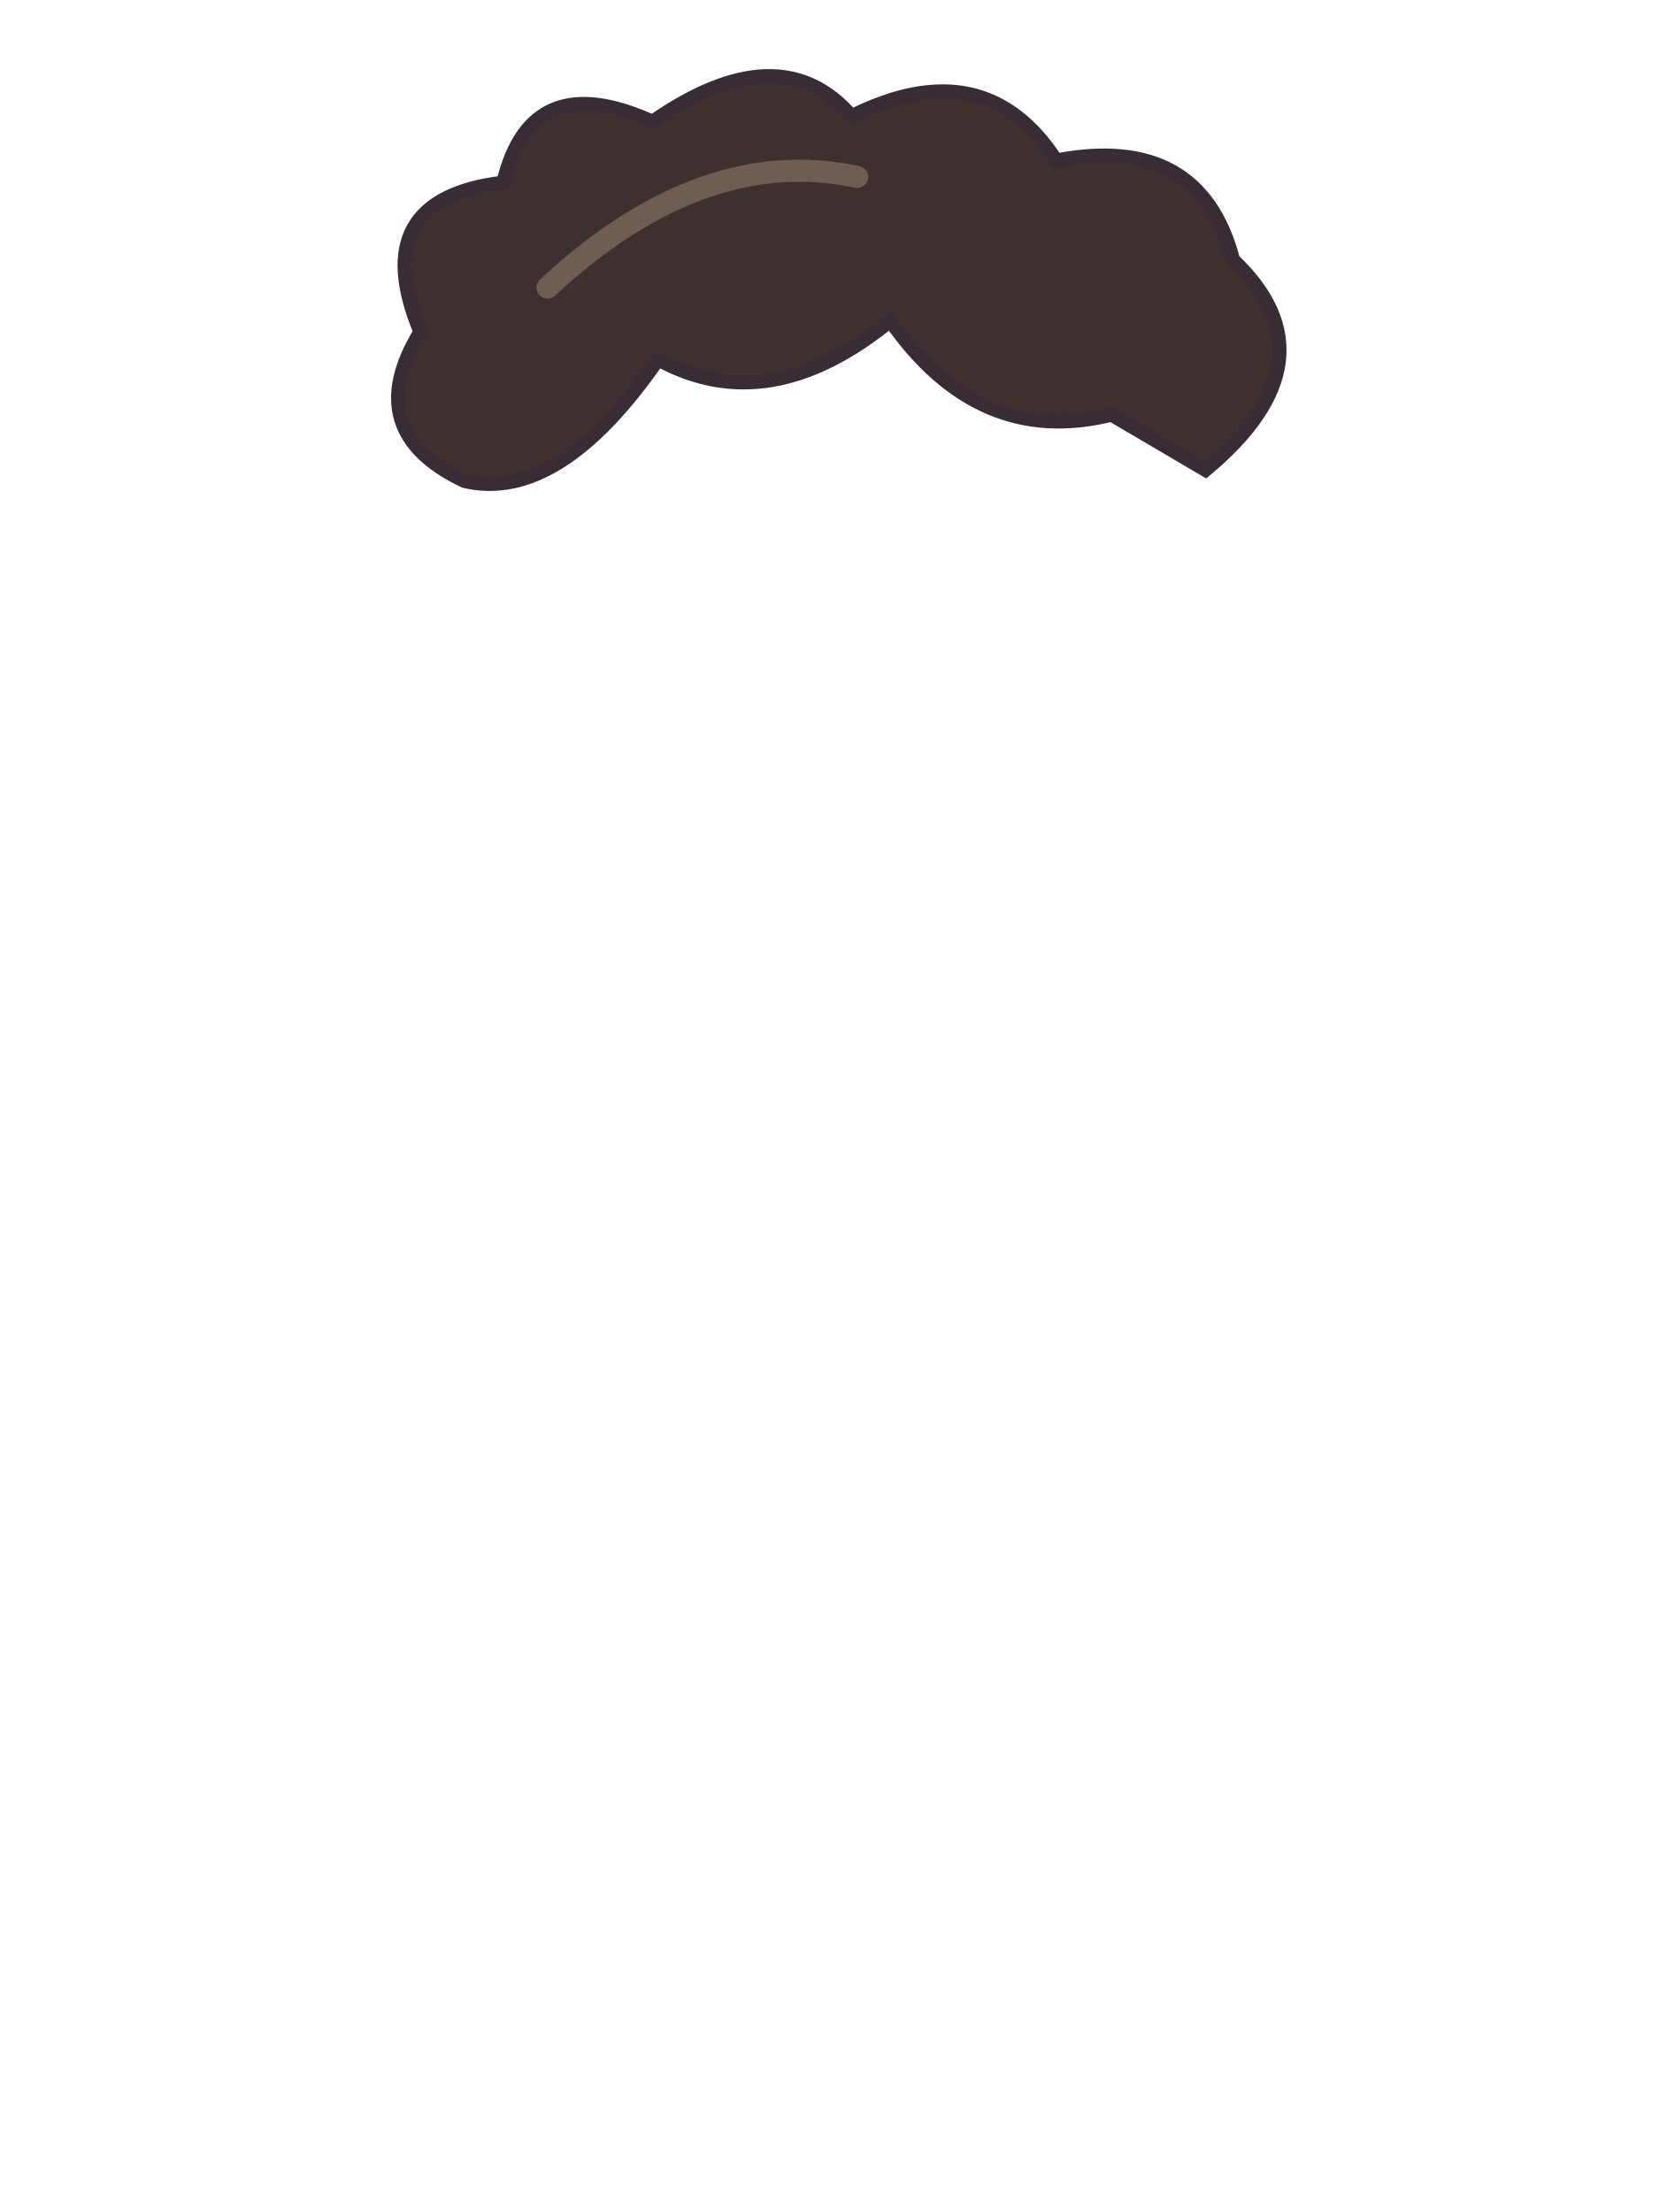
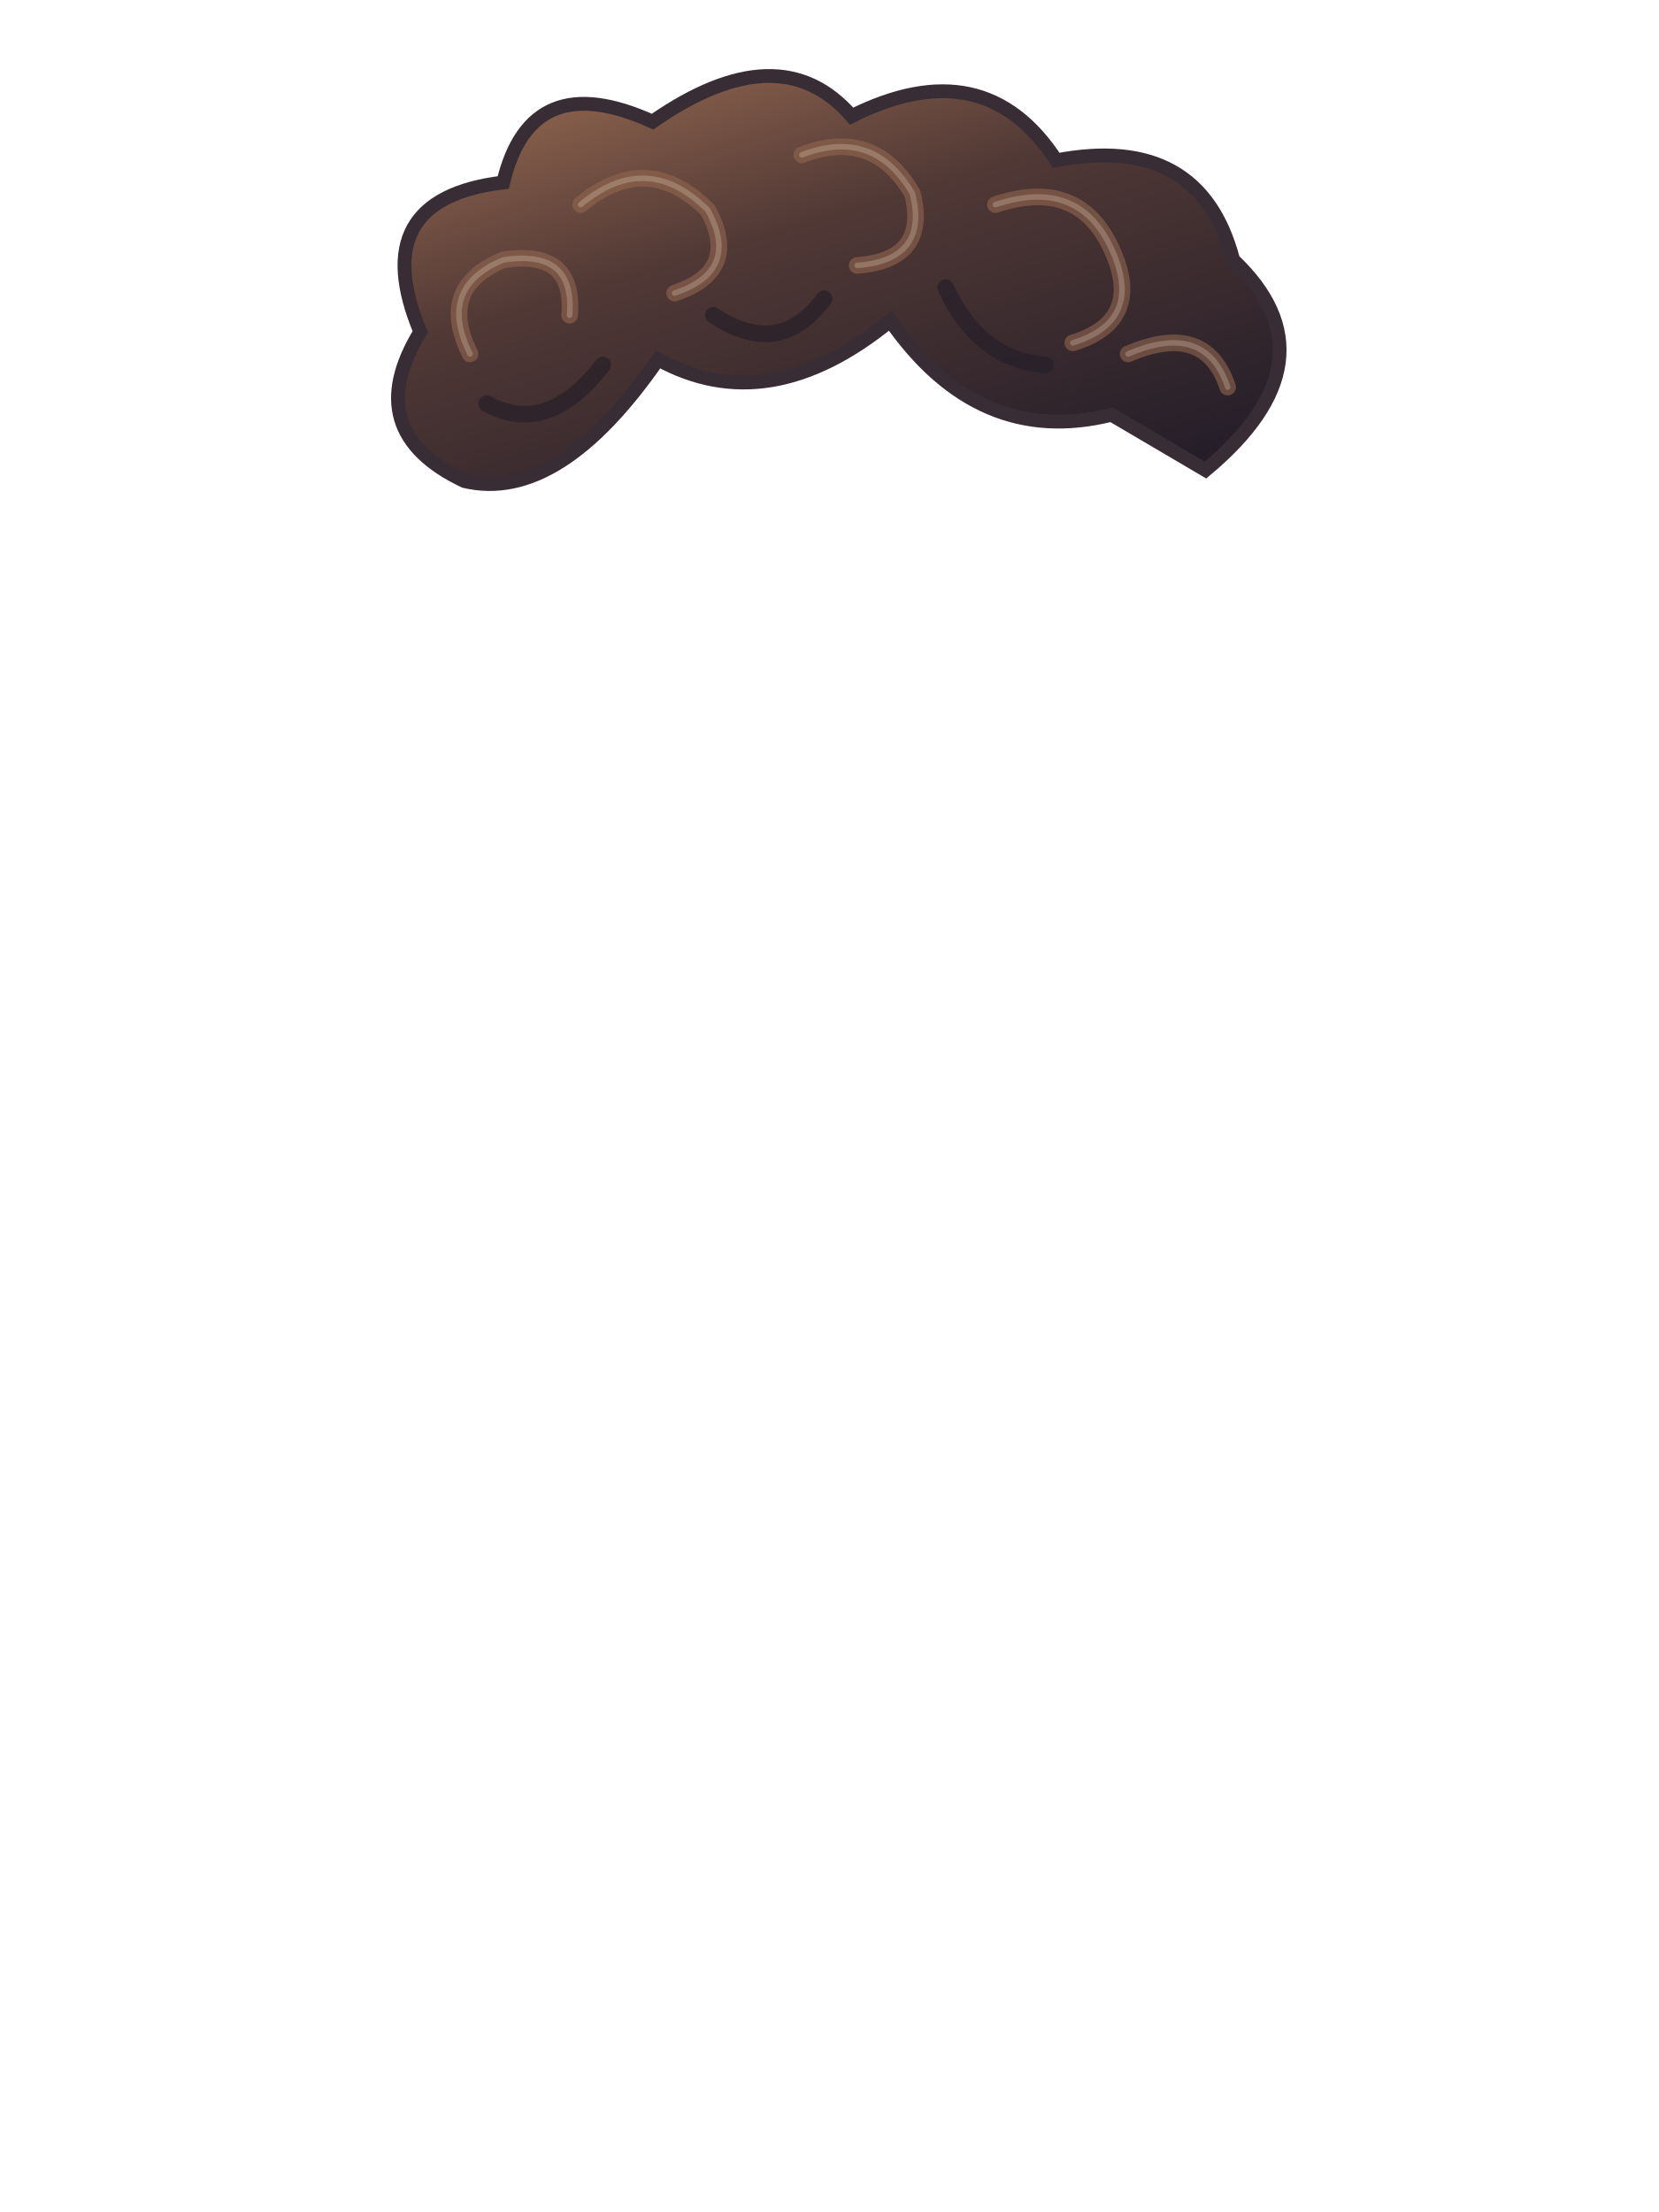
<svg xmlns="http://www.w3.org/2000/svg" viewBox="0 0 300 400">
  <defs>
    <radialGradient id="skin" cx=".32" cy=".2" r=".85">
      <stop stop-color="#eac086" />
      <stop offset=".55" stop-color="#93603e" />
      <stop offset="1" stop-color="#392b37" />
    </radialGradient>
    <linearGradient id="cloth" x2=".8" y2="1">
      <stop stop-color="#3d5b75" />
      <stop offset=".5" stop-color="#253648" />
      <stop offset="1" stop-color="#101b2d" />
    </linearGradient>
    <linearGradient id="metal" x2=".75" y2="1">
      <stop stop-color="#dce6e9" />
      <stop offset=".3" stop-color="#7e98ac" />
      <stop offset=".48" stop-color="#e1e9eb" />
      <stop offset=".55" stop-color="#496477" />
      <stop offset="1" stop-color="#192c40" />
    </linearGradient>
    <linearGradient id="trim" x2="1" y2="1">
      <stop stop-color="#edfcff" />
      <stop offset=".4" stop-color="#58e4f5" />
      <stop offset="1" stop-color="#287c9f" />
    </linearGradient>
    <linearGradient id="leather" x2=".8" y2="1">
      <stop stop-color="#c59269" />
      <stop offset=".5" stop-color="#855339" />
      <stop offset="1" stop-color="#392722" />
    </linearGradient>
    <linearGradient id="hair" x2=".3" y2="1">
      <stop stop-color="#8f5a36" />
      <stop offset=".6" stop-color="#492b25" />
      <stop offset="1" stop-color="#241b22" />
    </linearGradient>
    <radialGradient id="lens" cx=".3" cy=".15">
      <stop stop-color="#84d9ef" />
      <stop offset=".6" stop-color="#153e64" />
      <stop offset="1" stop-color="#09182b" />
    </radialGradient>
  </defs>
-   <path d="M84 87Q65 78 76 60Q66 36 91 33Q96 12 118 22Q141 6 154 21Q178 9 191 29Q217 24 223 47Q242 65 218 85L201 75Q177 81 161 58Q139 76 119 65Q101 91 84 87Z" fill="#3f3030" stroke="#382c35" stroke-width="2.5" />
-   <path d="M99 52Q127 26 155 32" fill="none" stroke="#ffe0bc" opacity=".25" stroke-width="4" stroke-linecap="round" />
+   <path d="M84 87Q65 78 76 60Q66 36 91 33Q96 12 118 22Q141 6 154 21Q178 9 191 29Q217 24 223 47Q242 65 218 85L201 75Q177 81 161 58Q139 76 119 65Q101 91 84 87Z" fill="url(#hair-sculpt)" stroke="#382c35" stroke-width="2.5" />
+   <defs>
+     <linearGradient id="hair-sculpt" x1=".15" y1="0" x2=".8" y2="1">
+       <stop stop-color="#92664f" />
+       <stop offset=".4" stop-color="#503835" />
+       <stop offset="1" stop-color="#251e29" />
+     </linearGradient>
+     <clipPath id="hair-silhouette">
+       <path d="M84 87Q65 78 76 60Q66 36 91 33Q96 12 118 22Q141 6 154 21Q178 9 191 29Q217 24 223 47Q242 65 218 85L201 75Q177 81 161 58Q139 76 119 65Q101 91 84 87Z" />
+     </clipPath>
+   </defs>
+   <g id="hair-sculpt-finish" clip-path="url(#hair-silhouette)" fill="none" stroke-linecap="round">
+     <path d="M88 73Q99 79 109 66M129 57Q141 65 149 54M171 52Q177 65 189 66" stroke="#251e29" stroke-opacity=".65" stroke-width="3" />
+     <path d="M85 64Q79 52 91 47Q104 45 103 57M105 37Q117 27 128 38Q134 49 122 53M145 28Q158 23 165 35Q168 47 155 48M180 37Q195 32 201 45Q207 58 194 62M204 64Q218 58 222 70" stroke="#92664f" stroke-opacity=".6" stroke-width="3" />
+     <path d="M85 64Q79 52 91 47Q104 45 103 57M105 37Q117 27 128 38Q134 49 122 53M145 28Q158 23 165 35Q168 47 155 48M180 37Q195 32 201 45Q207 58 194 62M204 64Q218 58 222 70" stroke="#fff3df" stroke-opacity=".22" stroke-width="1" />
+   </g>
</svg>
